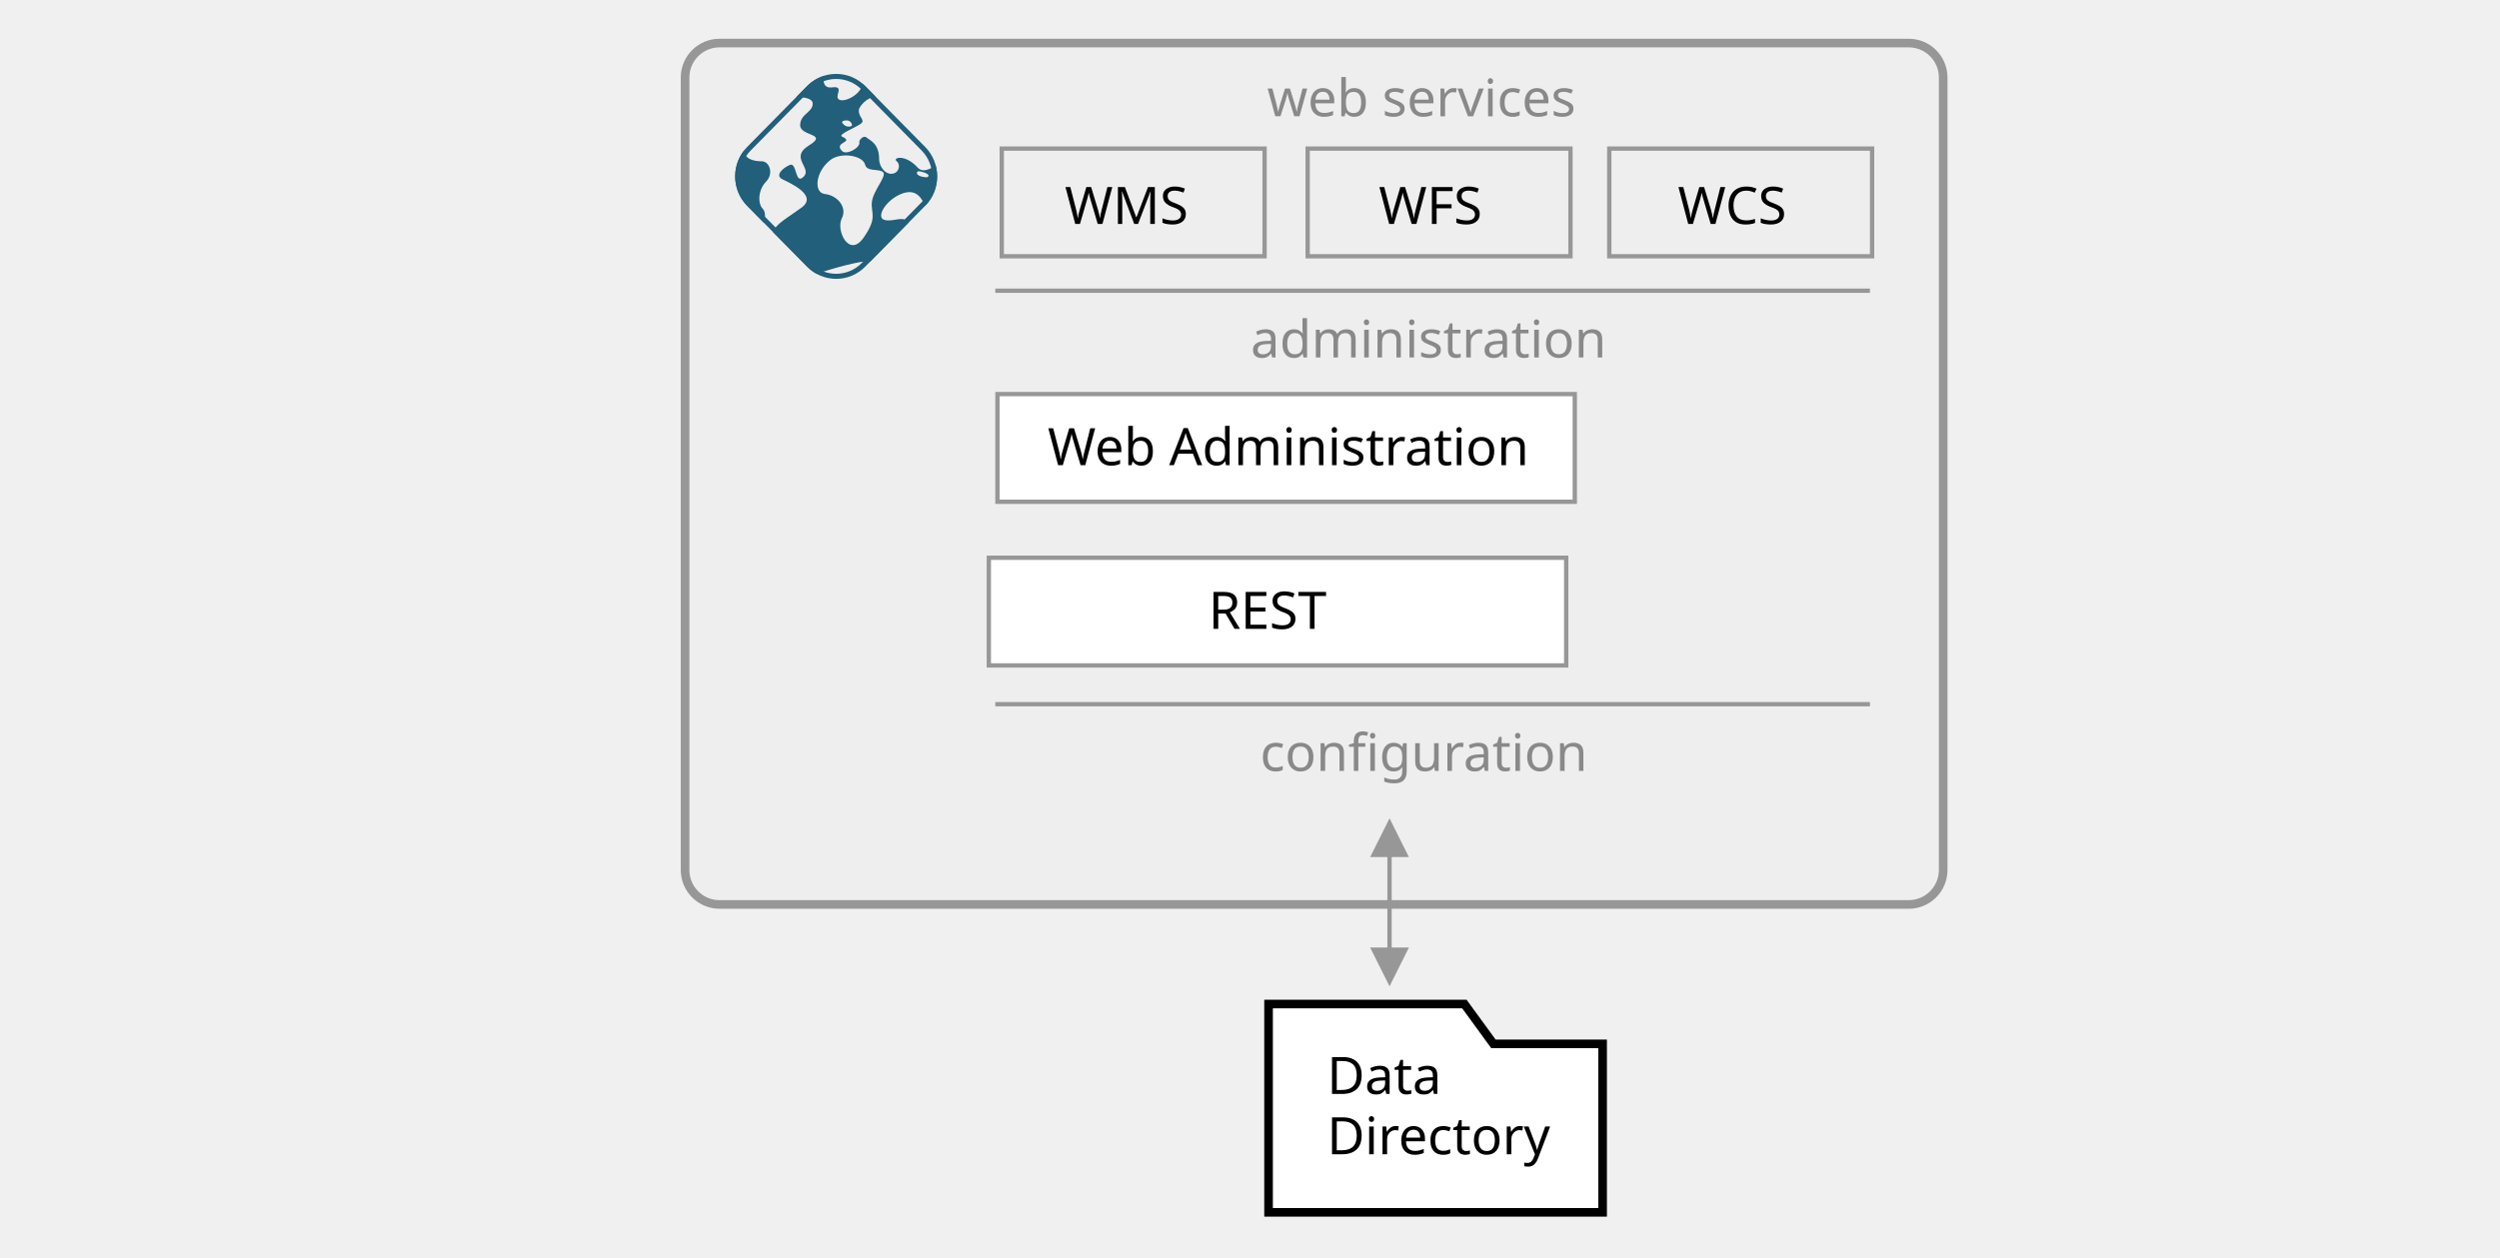
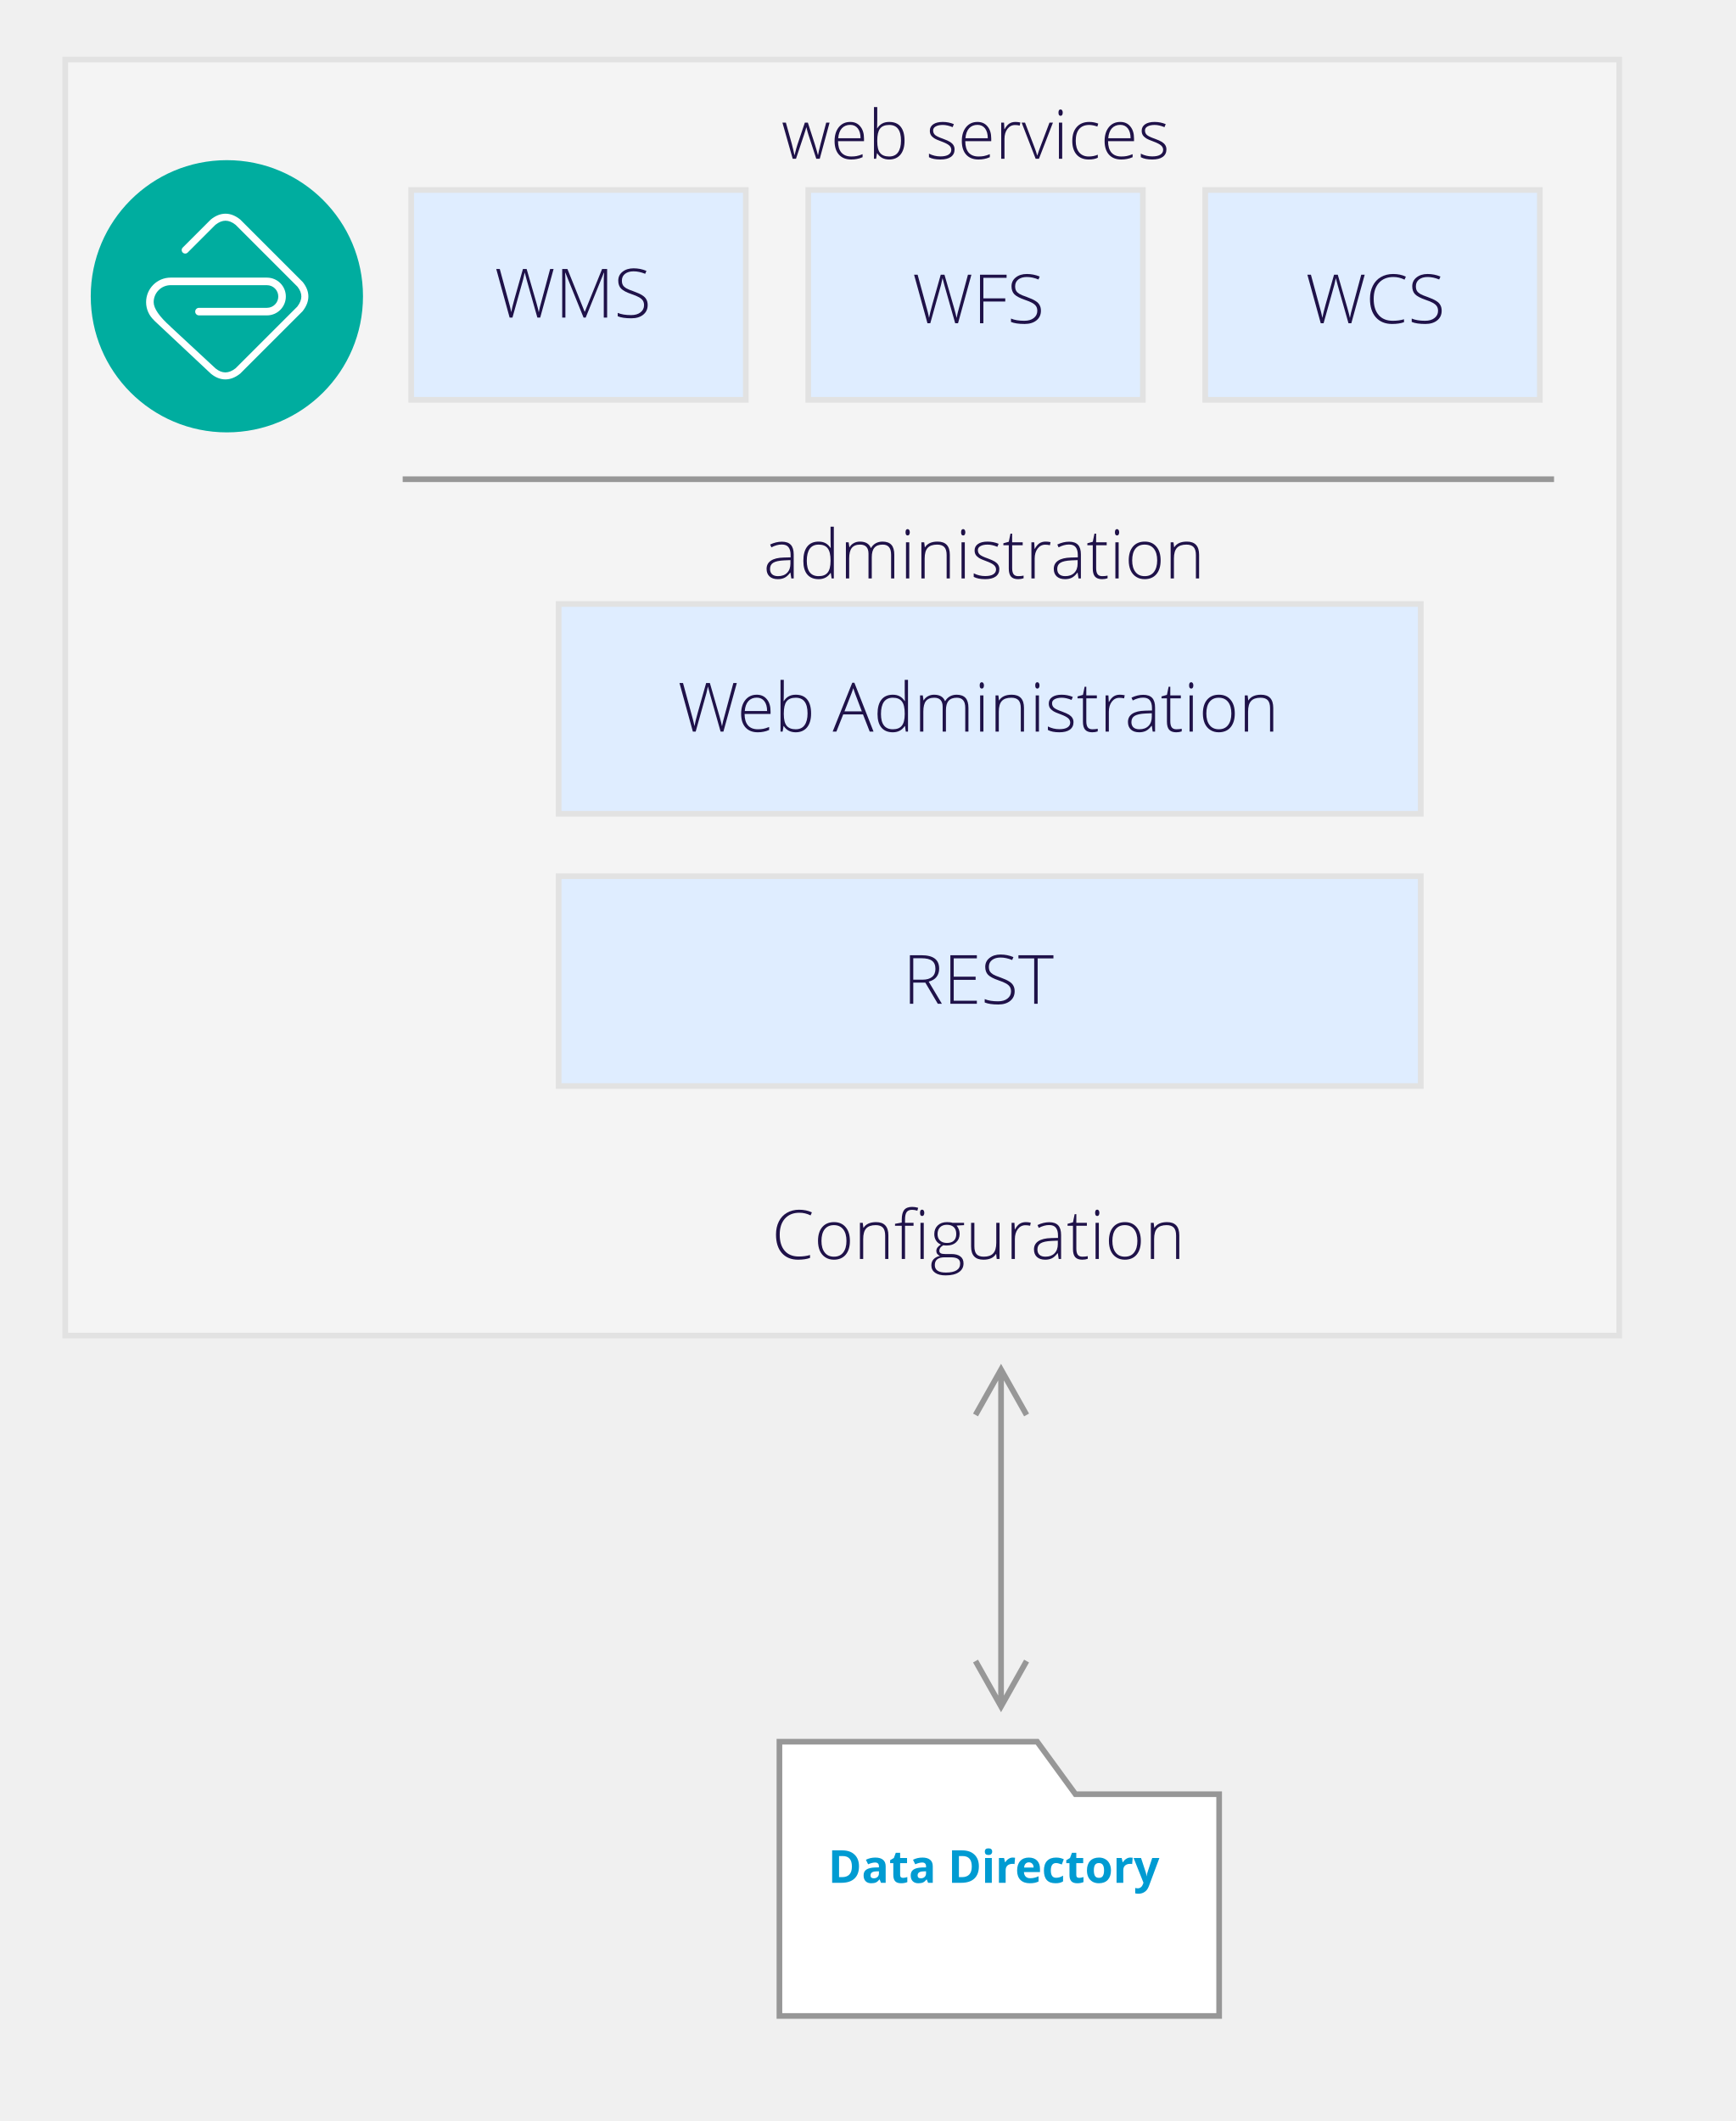
- <svg xmlns="http://www.w3.org/2000/svg" width="580px" height="292px" viewBox="0 0 580 292" version="1.1">
-   <defs />
-   <g id="geoserver_data_directory" stroke="none" stroke-width="1" fill="none" fill-rule="evenodd">
-     <rect id="Rectangle-1" stroke="#979797" stroke-width="2" fill="#EEEEEE" x="159" y="10" width="292" height="200" rx="8" />
-     <g id="WMS" transform="translate(232, 34)">
-       <rect id="Service" stroke="#979797" fill="#EEEEEE" x="0.5" y="0.5" width="61" height="25" />
-       <text font-family="Cantarell-Regular, Cantarell" font-size="12" font-weight="normal" fill="#000000">
-         <tspan x="15.15" y="18">WMS</tspan>
+ <svg xmlns="http://www.w3.org/2000/svg" width="306px" height="374px" viewBox="0 0 306 374" version="1.1">
+   <g id="gs101basics/geoserver_data_directory" stroke="none" stroke-width="1" fill="none" fill-rule="evenodd">
+     <g id="FOLDER-copy-2" transform="translate(137, 307)">
+       <polygon id="Path-67-copy" stroke="#979797" fill="#FFFFFF" points="0.424 0.119 0.424 48.482 77.953 48.482 77.953 9.375 52.619 9.375 45.871 0.119" />
+       <text id="Text" font-family="OpenSans-Bold, Open Sans" font-size="8" font-weight="bold" line-spacing="9" fill="#009BD2">
+         <tspan x="9" y="25">Data Directory</tspan>
      </text>
    </g>
-     <g id="WFS" transform="translate(303, 34)">
-       <rect id="Service" stroke="#979797" fill="#EEEEEE" x="0.5" y="0.5" width="61" height="25" />
-       <text font-family="Cantarell-Regular, Cantarell" font-size="12" font-weight="normal" fill="#000000">
-         <tspan x="17.014" y="18">WFS</tspan>
+     <g id="Group" transform="translate(173, 242)" fill="#979797" fill-rule="nonzero">
+       <g id="arrow">
+         <path id="Line" d="M3.5,-1.52 L3.936,-0.745 L8.436,7.255 L7.564,7.745 L4,1.409 L4,56.989 L7.564,50.653 L8.436,51.143 L3.936,59.143 L3.5,59.918 L3.064,59.143 L-1.436,51.143 L-0.564,50.653 L3,56.989 L3,1.409 L-0.564,7.745 L-1.436,7.255 L3.064,-0.745 L3.5,-1.52 Z" />
+       </g>
+     </g>
+     <g id="Group" transform="translate(11, 10)">
+       <g fill="#F4F4F4" id="Rectangle" stroke="#E2E2E2">
+         <rect x="0.5" y="0.5" width="274" height="225" />
+       </g>
+       <line x1="60.5" y1="74.5" x2="262.5" y2="74.5" id="Line" stroke="#979797" stroke-linecap="square" />
+       <g id="WMS" transform="translate(59, 23)">
+         <g id="inner-rectangle" transform="translate(2, 0)" fill="#DFEDFF" stroke="#E2E2E2">
+           <rect id="Rectangle" x="0.5" y="0.5" width="59" height="37" />
+         </g>
+         <text font-family="OpenSans-Light, Open Sans" font-size="12" font-weight="300" fill="#1F1249">
+           <tspan x="17.201" y="23">WMS</tspan>
+         </text>
+       </g>
+       <g id="WMS-Copy" transform="translate(85, 96)">
+         <g id="Rectangle" transform="translate(2, 0)" fill="#DFEDFF" stroke="#E2E2E2">
+           <rect x="0.5" y="0.5" width="152" height="37" />
+         </g>
+         <text id="Web-Administration" font-family="OpenSans-Light, Open Sans" font-size="12" font-weight="300" fill="#1F1249">
+           <tspan x="23.505" y="23">Web Administration</tspan>
+         </text>
+       </g>
+       <g id="WMS-Copy-2" transform="translate(85, 144)">
+         <g id="Rectangle" transform="translate(2, 0)" fill="#DFEDFF" stroke="#E2E2E2">
+           <rect x="0.5" y="0.5" width="152" height="37" />
+         </g>
+         <text id="REST" font-family="OpenSans-Light, Open Sans" font-size="12" font-weight="300" fill="#1F1249">
+           <tspan x="63.211" y="23">REST</tspan>
+         </text>
+       </g>
+       <g id="WFS" transform="translate(131, 23)">
+         <g id="inner-rectangle" fill="#DFEDFF" stroke="#E2E2E2">
+           <rect id="Rectangle" x="0.5" y="0.5" width="59" height="37" />
+         </g>
+         <text font-family="OpenSans-Light, Open Sans" font-size="12" font-weight="300" fill="#1F1249">
+           <tspan x="18.866" y="24">WFS</tspan>
+         </text>
+       </g>
+       <g id="WPS" transform="translate(201, 23)">
+         <g id="inner-rectangle" fill="#DFEDFF" stroke="#E2E2E2">
+           <rect id="Rectangle" x="0.5" y="0.5" width="59" height="37" />
+         </g>
+         <text id="WCS" font-family="OpenSans-Light, Open Sans" font-size="12" font-weight="300" fill="#1F1249">
+           <tspan x="18.21" y="24">WCS</tspan>
+         </text>
+       </g>
+       <text id="USGS" font-family="OpenSans-Light, Open Sans" font-size="12" font-weight="300" fill="#1F1249">
+         <tspan x="126.767" y="18">web services</tspan>
      </text>
-     </g>
-     <g id="WPS" transform="translate(373, 34)">
-       <rect id="Service" stroke="#979797" fill="#EEEEEE" x="0.5" y="0.5" width="61" height="25" />
-       <text id="WCS" font-family="Cantarell-Regular, Cantarell" font-size="12" font-weight="normal" fill="#000000">
-         <tspan x="16.419" y="18">WCS</tspan>
+       <text id="administration" font-family="OpenSans-Light, Open Sans" font-size="12" font-weight="300" fill="#1F1249">
+         <tspan x="123.582" y="92">administration</tspan>
      </text>
-     </g>
-     <path d="M231.5,67.5 L433.5,67.5" id="Line" stroke="#979797" stroke-linecap="square" />
-     <g id="Box" transform="translate(231, 91)">
-       <rect id="Service" stroke="#979797" fill="#FFFFFF" x="0.5" y="0.5" width="134" height="25" />
-       <text id="Administration" font-family="Cantarell-Regular, Cantarell" font-size="12" font-weight="normal" fill="#000000">
-         <tspan x="12.17" y="17">Web Administration</tspan>
+       <text id="Configuration" font-family="OpenSans-Light, Open Sans" font-size="12" font-weight="300" fill="#1F1249">
+         <tspan x="125.072" y="212">Configuration</tspan>
      </text>
-     </g>
-     <g id="Admin" transform="translate(229, 129)">
-       <rect id="Service" stroke="#979797" fill="#FFFFFF" x="0.5" y="0.5" width="134" height="25" />
-       <text id="REST" font-family="Cantarell-Regular, Cantarell" font-size="12" font-weight="normal" fill="#000000">
-         <tspan x="51.496" y="17">REST</tspan>
-       </text>
-     </g>
-     <text id="web-services" fill="#898989" font-family="Cantarell-Regular, Cantarell" font-size="12" font-weight="normal">
-       <tspan x="294.095" y="27">web services</tspan>
-     </text>
-     <text id="administration" fill="#898989" font-family="Cantarell-Regular, Cantarell" font-size="12" font-weight="normal">
-       <tspan x="290.268" y="83">administration</tspan>
-     </text>
-     <g id="GeoServer-Suite" transform="translate(170, 17)" fill="#215F7B">
-       <path d="M24.064,47.741 C24.055,47.741 24.046,47.74 24.039,47.74 C24.046,47.74 24.055,47.741 24.064,47.741 L24.069,47.741 C26.5,47.741 28.945,46.801 30.798,44.921 C28.945,46.801 26.5,47.741 24.069,47.741 L24.064,47.741 L24.064,47.741 L24.064,47.741 L24.064,47.741 Z M43.876,23.991 C42.508,23.65 42.67,22.817 43.155,22.772 C43.642,22.727 45.491,23.247 45.499,23.754 C45.503,24.261 44.908,24.247 43.876,23.991 L43.876,23.991 Z M32.352,29.934 C32.089,32.551 33.762,33.478 30.399,38.232 C27.04,42.986 23.976,36.43 25.363,33.743 C26.751,31.053 24.233,28.335 21.472,28.049 C18.71,27.761 19.278,22.698 22.835,20.067 C25.247,18.283 30.282,19.082 30.806,21.273 C31.219,22.989 34.229,22.065 35.004,23.03 C35.779,23.997 32.617,27.317 32.352,29.934 L32.352,29.934 Z M27.033,11.057 C27.519,11.273 28.189,12.247 27.336,12.362 C26.483,12.478 26.006,12.199 25.576,11.663 C25.003,10.951 26.548,10.842 27.033,11.057 L27.033,11.057 Z M47.184,21.5 C46.698,21.614 44.408,23.456 43.019,21.934 C39.995,18.622 37.023,19.629 38.131,20.465 C38.999,21.118 38.764,22.899 37.366,23.286 C35.684,23.748 34.039,21.856 34.039,19.916 C34.039,16.271 31.872,15.589 31.171,14.971 C30.359,14.257 29.346,15.612 29.445,15.972 C29.794,17.247 26.48,19.127 25.432,18.062 C23.318,15.916 28.476,16.112 25.432,14.719 C24.291,14.198 29.136,12.422 29.959,11.586 C30.782,10.751 29.136,10.124 29.342,8.453 C29.425,7.769 31.082,5.647 33.204,5.422 L30.799,2.979 C30.61,2.788 30.409,2.612 30.208,2.44 C29.807,4.932 26.195,6.769 24.839,6.169 C23.342,5.505 26.259,2.875 23.107,3.287 C21.147,3.542 21.004,1.898 21.177,0.619 C19.77,1.069 18.445,1.853 17.334,2.979 L14.814,5.54 C16.373,5.533 18.625,5.752 18.625,7.081 C18.625,9.113 15.707,9.451 15.707,12.075 C15.707,14.698 22.376,13.937 17.748,16.771 C13.122,19.607 18.541,21.975 16.54,24.007 C14.451,26.127 15.041,20.537 13.289,21.298 C11.539,22.06 9.87,23.752 11.539,24.597 C13.206,25.445 19.957,28.321 16.039,31.197 C12.613,33.716 10.03,34.973 9.436,36.903 L7.273,34.708 C7.541,33.795 7.82,32.269 7.014,31.453 C5.817,30.238 5.954,27.052 7.787,25.191 C9.622,23.329 8.621,20.451 6.787,20.451 C5.319,20.451 2.757,20.094 2.702,17.926 C1.323,19.677 0.629,21.812 0.629,23.942 C0.629,26.414 1.552,28.901 3.408,30.784 L17.334,44.921 C17.99,45.587 18.722,46.128 19.501,46.558 C23.007,45.437 29.971,43.347 31.972,43.727 L30.799,44.921 L40.956,34.607 C39.504,32.958 37.332,34.619 35.29,34.066 C33.121,33.479 35.723,29.225 39.482,27.905 C42.831,26.727 43.999,29.28 44.724,30.784 L40.956,34.607 L44.724,30.784 C46.578,28.901 47.503,26.417 47.503,23.947 C47.503,23.124 47.391,22.303 47.184,21.5 L47.184,21.5 Z M24.062,0.159 L24.062,0.159 L24.067,0.159 L24.062,0.159 L24.062,0.159 Z" id="path22" />
-       <path d="M24.066,0.159 L24.066,0.159 C21.516,0.159 19.125,1.161 17.334,2.979 L3.406,17.117 C-0.304,20.884 -0.304,27.016 3.406,30.784 L17.334,44.921 C19.125,46.739 21.516,47.741 24.066,47.741 C26.615,47.741 29.006,46.739 30.798,44.921 L44.724,30.784 C48.436,27.016 48.436,20.886 44.724,17.119 L30.798,2.979 C29.006,1.161 26.615,0.159 24.066,0.159 M24.066,1.334 C26.211,1.333 28.353,2.159 29.98,3.809 L43.905,17.949 C47.159,21.249 47.159,26.65 43.905,29.952 L29.98,44.092 C28.353,45.742 26.211,46.568 24.066,46.568 C21.921,46.568 19.778,45.741 18.152,44.092 L4.226,29.952 C0.972,26.652 0.972,21.249 4.224,17.949 L18.152,3.809 C19.778,2.159 21.923,1.334 24.066,1.334" id="path26" />
-     </g>
-     <path d="M231.5,163.5 L433.5,163.5" id="Line-copy" stroke="#979797" stroke-linecap="square" />
-     <text id="configuration" fill="#898989" font-family="Cantarell-Regular, Cantarell" font-size="12" font-weight="normal">
-       <tspan x="292.466" y="179">configuration</tspan>
-     </text>
-     <path id="Line-copy-3" d="M322.5,190 L318,199 L327,199 L322.5,190 Z M322.5,229 L327,220 L318,220 L322.5,229 Z M322,198.5 L322,220.5 L322,221 L323,221 L323,220.5 L323,198.5 L323,198 L322,198 L322,198.5 Z" fill="#979797" fill-rule="nonzero" />
-     <g id="FOLDER-copy-2" transform="translate(294, 233)">
-       <polygon id="Path-67-copy" stroke="#000000" stroke-width="2" fill="#FFFFFF" points="0.424 0.119 0.424 48.482 77.953 48.482 77.953 9.375 52.619 9.375 45.871 0.119" />
-       <text id="Text" font-family="ProximaNova-Semibold, Proxima Nova" font-size="12" font-weight="500" fill="#000000">
-         <tspan x="14" y="21">Data </tspan>
-         <tspan x="14" y="35">Directory</tspan>
-       </text>
+       <g transform="translate(5, 18)" id="GeoServer-Suite">
+         <g id="gc_geoserver_logo" transform="translate(0, 0.241625)">
+           <circle id="background" fill="#00AD9F" cx="24" cy="24" r="24" />
+           <path d="M23.76,9.44 C24.64,9.44 25.5,9.784 26.333,10.45 C26.35,10.464 26.367,10.48 26.384,10.496 L37.356,21.468 C37.373,21.485 37.389,21.504 37.405,21.523 C38.048,22.342 38.378,23.19 38.371,24.056 C38.364,24.918 38.023,25.772 37.372,26.611 C37.356,26.631 37.339,26.651 37.32,26.669 L26.393,37.596 C26.377,37.612 26.36,37.628 26.342,37.642 C25.508,38.307 24.646,38.654 23.765,38.661 C22.881,38.669 22.026,38.334 21.213,37.677 C21.196,37.664 21.18,37.649 21.164,37.634 L11.2,28.291 C11.179,28.269 11.151,28.234 11.119,28.187 C10.282,27.398 9.76,26.279 9.76,25.038 C9.76,22.647 11.698,20.709 14.088,20.709 L30.954,20.712 C30.989,20.711 31.033,20.712 31.068,20.712 C32.908,20.712 34.398,22.201 34.398,24.041 C34.398,25.881 32.908,27.371 31.068,27.371 L19.082,27.371 C18.715,27.371 18.416,27.073 18.416,26.705 C18.416,26.337 18.715,26.039 19.082,26.039 L31.068,26.039 C32.173,26.039 33.066,25.146 33.066,24.042 C33.066,22.937 32.167,22.044 31.063,22.044 L14.092,22.042 C12.436,22.042 11.094,23.383 11.094,25.038 C11.094,26.141 12.092,27.584 14.088,29.366 L14.071,29.366 L22.015,36.735 C22.587,37.191 23.143,37.414 23.695,37.424 L23.755,37.425 C24.33,37.42 24.924,37.184 25.544,36.696 L36.418,25.823 C36.898,25.196 37.129,24.605 37.134,24.046 C37.138,23.489 36.919,22.916 36.454,22.315 L25.534,11.395 C24.918,10.909 24.33,10.677 23.76,10.677 C23.19,10.677 22.602,10.909 21.986,11.395 L17.092,16.289 C16.85,16.531 16.459,16.531 16.217,16.289 C15.976,16.048 15.976,15.656 16.217,15.415 L21.136,10.496 C21.153,10.48 21.17,10.464 21.187,10.45 C22.02,9.784 22.88,9.44 23.76,9.44 Z" id="clip" fill="#FFFFFF" fill-rule="nonzero" />
+         </g>
+       </g>
    </g>
  </g>
</svg>
